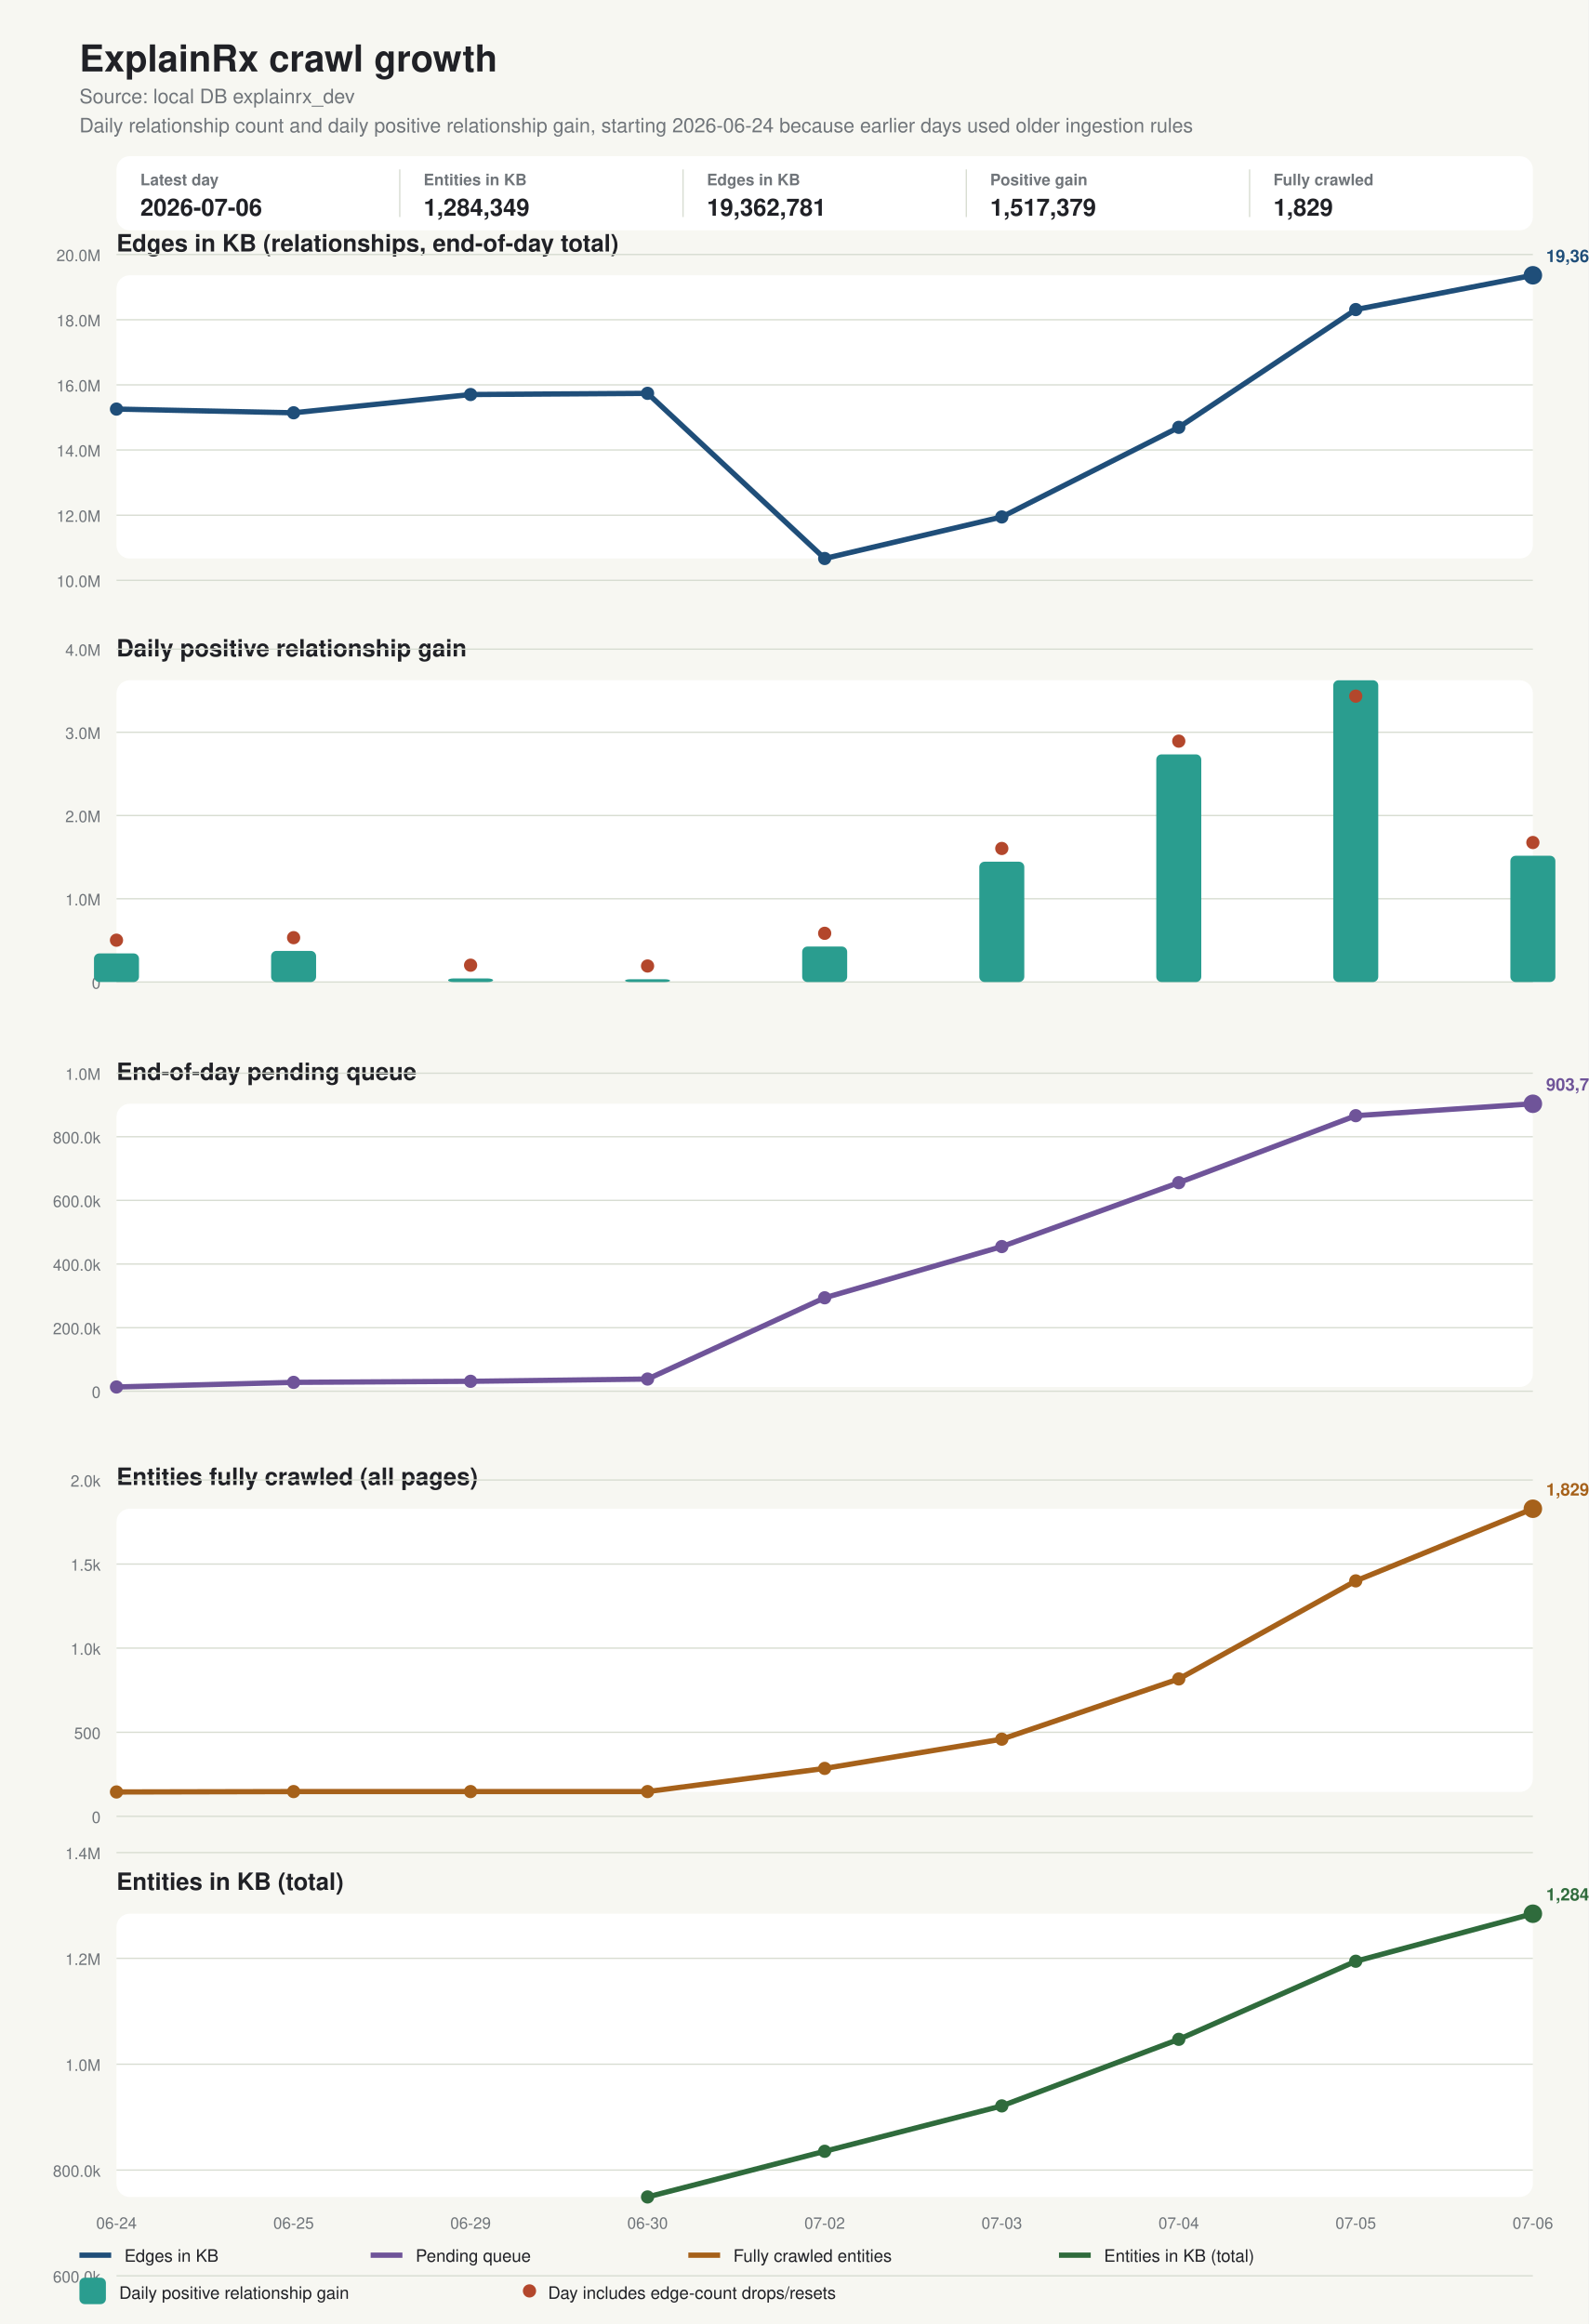
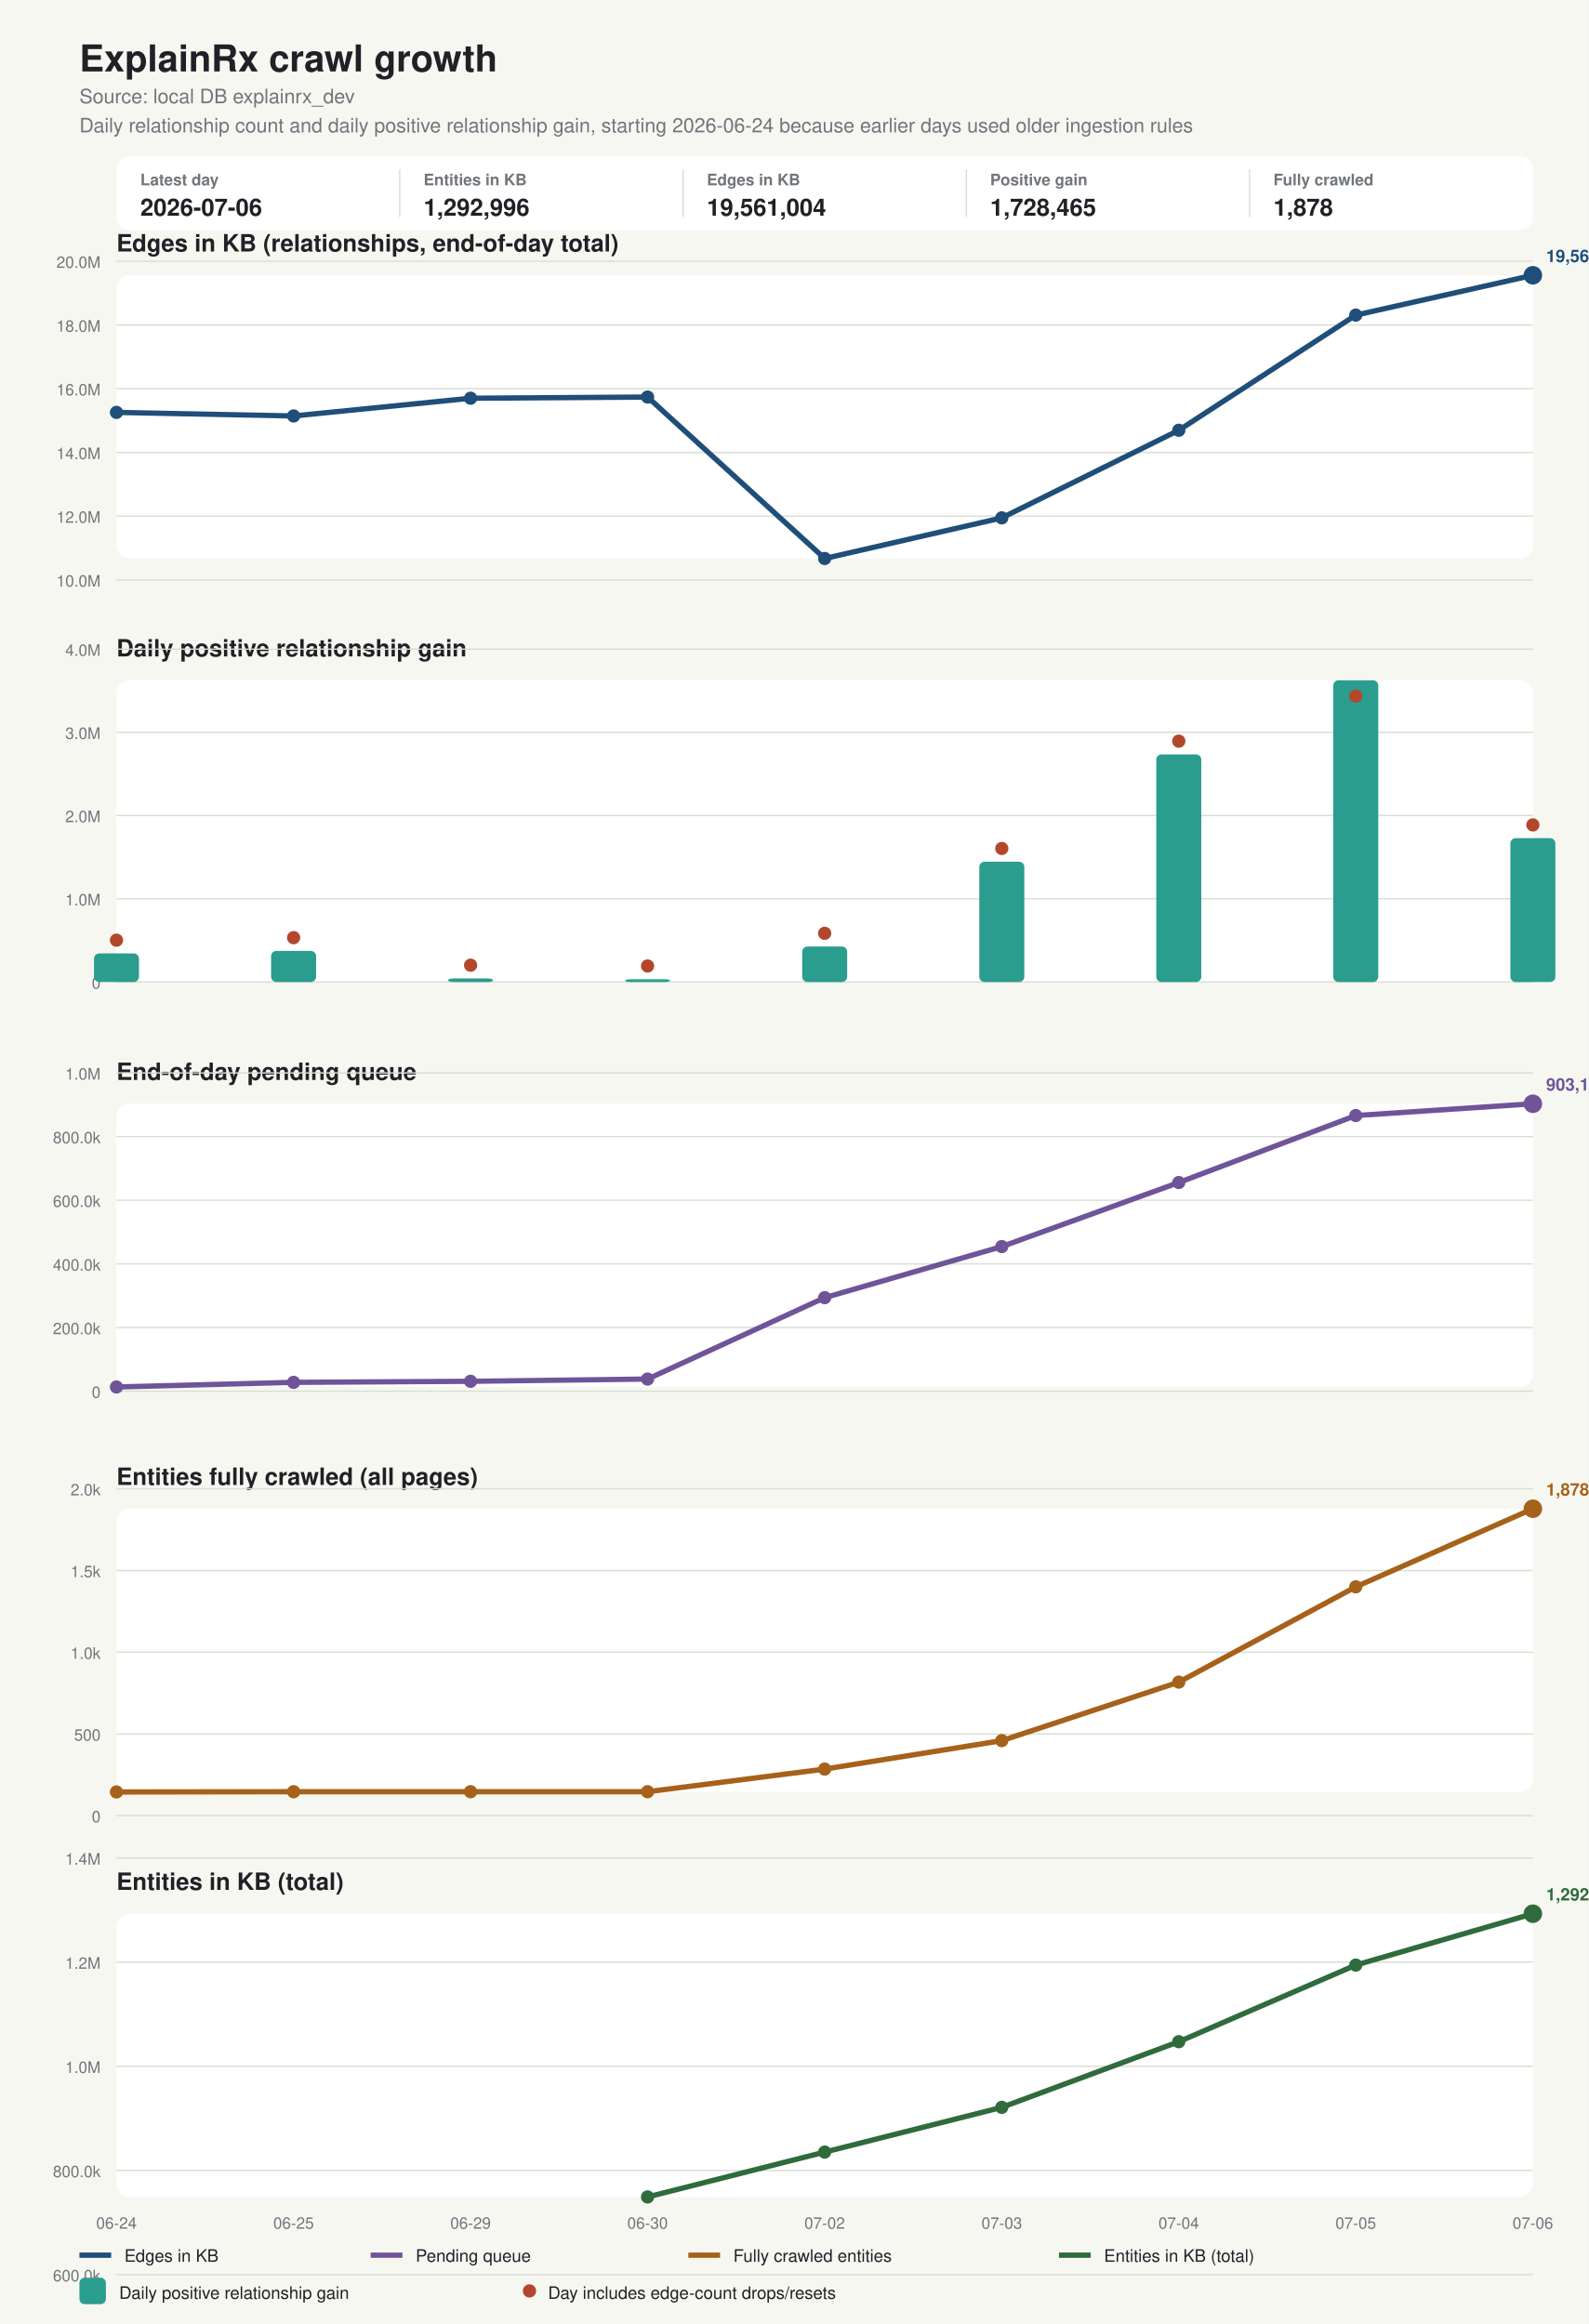
<svg xmlns="http://www.w3.org/2000/svg" width="1200" height="1756" viewBox="0 0 1200 1756">
  <rect width="100%" height="100%" fill="#f7f7f2" />
  <text x="60" y="54" font-family="Helvetica, Arial, sans-serif" font-size="28" font-weight="700" fill="#202126">ExplainRx crawl growth</text>
  <text x="60" y="78" font-family="Helvetica, Arial, sans-serif" font-size="15" fill="#70757a">Source: local DB explainrx_dev</text>
  <text x="60" y="100" font-family="Helvetica, Arial, sans-serif" font-size="15" fill="#70757a">Daily relationship count and daily positive relationship gain, starting 2026-06-24 because earlier days used older ingestion rules</text>
  <rect x="88" y="118" width="1070" height="56" fill="#ffffff" rx="10" />
  <rect x="88" y="208" width="1070" height="214" fill="#ffffff" rx="10" />
  <rect x="88" y="514" width="1070" height="228" fill="#ffffff" rx="10" />
  <rect x="88" y="834" width="1070" height="214" fill="#ffffff" rx="10" />
  <rect x="88" y="1140" width="1070" height="214" fill="#ffffff" rx="10" />
  <rect x="88" y="1446" width="1070" height="214" fill="#ffffff" rx="10" />
  <text x="88" y="190" font-family="Helvetica, Arial, sans-serif" font-size="18" font-weight="700" fill="#202126">Edges in KB (relationships, end-of-day total)</text>
  <text x="88" y="496" font-family="Helvetica, Arial, sans-serif" font-size="18" font-weight="700" fill="#202126">Daily positive relationship gain</text>
  <text x="88" y="816" font-family="Helvetica, Arial, sans-serif" font-size="18" font-weight="700" fill="#202126">End-of-day pending queue</text>
  <text x="88" y="1122" font-family="Helvetica, Arial, sans-serif" font-size="18" font-weight="700" fill="#202126">Entities fully crawled (all pages)</text>
  <text x="88" y="1428" font-family="Helvetica, Arial, sans-serif" font-size="18" font-weight="700" fill="#202126">Entities in KB (total)</text>
  <text x="106.0" y="140" font-family="Helvetica, Arial, sans-serif" font-size="12" font-weight="700" fill="#70757a">Latest day</text>
  <text x="106.0" y="163" font-family="Helvetica, Arial, sans-serif" font-size="18" font-weight="700" fill="#202126">2026-07-06</text>
  <line x1="302.0" y1="128" x2="302.0" y2="164" stroke="#d8ddd2" stroke-width="1" />
  <text x="320.0" y="140" font-family="Helvetica, Arial, sans-serif" font-size="12" font-weight="700" fill="#70757a">Entities in KB</text>
-   <text x="320.0" y="163" font-family="Helvetica, Arial, sans-serif" font-size="18" font-weight="700" fill="#202126">1,284,349</text>
+   <text x="320.0" y="163" font-family="Helvetica, Arial, sans-serif" font-size="18" font-weight="700" fill="#202126">1,292,996</text>
  <line x1="516.0" y1="128" x2="516.0" y2="164" stroke="#d8ddd2" stroke-width="1" />
  <text x="534.0" y="140" font-family="Helvetica, Arial, sans-serif" font-size="12" font-weight="700" fill="#70757a">Edges in KB</text>
-   <text x="534.0" y="163" font-family="Helvetica, Arial, sans-serif" font-size="18" font-weight="700" fill="#202126">19,362,781</text>
+   <text x="534.0" y="163" font-family="Helvetica, Arial, sans-serif" font-size="18" font-weight="700" fill="#202126">19,561,004</text>
  <line x1="730.0" y1="128" x2="730.0" y2="164" stroke="#d8ddd2" stroke-width="1" />
  <text x="748.0" y="140" font-family="Helvetica, Arial, sans-serif" font-size="12" font-weight="700" fill="#70757a">Positive gain</text>
-   <text x="748.0" y="163" font-family="Helvetica, Arial, sans-serif" font-size="18" font-weight="700" fill="#202126">1,517,379</text>
+   <text x="748.0" y="163" font-family="Helvetica, Arial, sans-serif" font-size="18" font-weight="700" fill="#202126">1,728,465</text>
  <line x1="944.0" y1="128" x2="944.0" y2="164" stroke="#d8ddd2" stroke-width="1" />
  <text x="962.0" y="140" font-family="Helvetica, Arial, sans-serif" font-size="12" font-weight="700" fill="#70757a">Fully crawled</text>
-   <text x="962.0" y="163" font-family="Helvetica, Arial, sans-serif" font-size="18" font-weight="700" fill="#202126">1,829</text>
-   <line x1="88" y1="438.5" x2="1158" y2="438.5" stroke="#d8ddd2" stroke-width="1" />
-   <text x="76" y="443.5" text-anchor="end" font-family="Helvetica, Arial, sans-serif" font-size="12" fill="#70757a">10.0M</text>
-   <line x1="88" y1="389.3" x2="1158" y2="389.3" stroke="#d8ddd2" stroke-width="1" />
-   <text x="76" y="394.3" text-anchor="end" font-family="Helvetica, Arial, sans-serif" font-size="12" fill="#70757a">12.0M</text>
-   <line x1="88" y1="340.0" x2="1158" y2="340.0" stroke="#d8ddd2" stroke-width="1" />
-   <text x="76" y="345.0" text-anchor="end" font-family="Helvetica, Arial, sans-serif" font-size="12" fill="#70757a">14.0M</text>
-   <line x1="88" y1="290.8" x2="1158" y2="290.8" stroke="#d8ddd2" stroke-width="1" />
-   <text x="76" y="295.8" text-anchor="end" font-family="Helvetica, Arial, sans-serif" font-size="12" fill="#70757a">16.0M</text>
-   <line x1="88" y1="241.6" x2="1158" y2="241.6" stroke="#d8ddd2" stroke-width="1" />
-   <text x="76" y="246.6" text-anchor="end" font-family="Helvetica, Arial, sans-serif" font-size="12" fill="#70757a">18.0M</text>
-   <line x1="88" y1="192.3" x2="1158" y2="192.3" stroke="#d8ddd2" stroke-width="1" />
-   <text x="76" y="197.3" text-anchor="end" font-family="Helvetica, Arial, sans-serif" font-size="12" fill="#70757a">20.0M</text>
+   <text x="962.0" y="163" font-family="Helvetica, Arial, sans-serif" font-size="18" font-weight="700" fill="#202126">1,878</text>
+   <line x1="88" y1="438.2" x2="1158" y2="438.2" stroke="#d8ddd2" stroke-width="1" />
+   <text x="76" y="443.2" text-anchor="end" font-family="Helvetica, Arial, sans-serif" font-size="12" fill="#70757a">10.0M</text>
+   <line x1="88" y1="390.0" x2="1158" y2="390.0" stroke="#d8ddd2" stroke-width="1" />
+   <text x="76" y="395.0" text-anchor="end" font-family="Helvetica, Arial, sans-serif" font-size="12" fill="#70757a">12.0M</text>
+   <line x1="88" y1="341.9" x2="1158" y2="341.9" stroke="#d8ddd2" stroke-width="1" />
+   <text x="76" y="346.9" text-anchor="end" font-family="Helvetica, Arial, sans-serif" font-size="12" fill="#70757a">14.0M</text>
+   <line x1="88" y1="293.7" x2="1158" y2="293.7" stroke="#d8ddd2" stroke-width="1" />
+   <text x="76" y="298.7" text-anchor="end" font-family="Helvetica, Arial, sans-serif" font-size="12" fill="#70757a">16.0M</text>
+   <line x1="88" y1="245.6" x2="1158" y2="245.6" stroke="#d8ddd2" stroke-width="1" />
+   <text x="76" y="250.6" text-anchor="end" font-family="Helvetica, Arial, sans-serif" font-size="12" fill="#70757a">18.0M</text>
+   <line x1="88" y1="197.4" x2="1158" y2="197.4" stroke="#d8ddd2" stroke-width="1" />
+   <text x="76" y="202.4" text-anchor="end" font-family="Helvetica, Arial, sans-serif" font-size="12" fill="#70757a">20.0M</text>
  <line x1="88" y1="742.0" x2="1158" y2="742.0" stroke="#d8ddd2" stroke-width="1" />
  <text x="76" y="747.0" text-anchor="end" font-family="Helvetica, Arial, sans-serif" font-size="12" fill="#70757a">0</text>
  <line x1="88" y1="679.1" x2="1158" y2="679.1" stroke="#d8ddd2" stroke-width="1" />
  <text x="76" y="684.1" text-anchor="end" font-family="Helvetica, Arial, sans-serif" font-size="12" fill="#70757a">1.0M</text>
  <line x1="88" y1="616.2" x2="1158" y2="616.2" stroke="#d8ddd2" stroke-width="1" />
  <text x="76" y="621.2" text-anchor="end" font-family="Helvetica, Arial, sans-serif" font-size="12" fill="#70757a">2.0M</text>
  <line x1="88" y1="553.3" x2="1158" y2="553.3" stroke="#d8ddd2" stroke-width="1" />
  <text x="76" y="558.3" text-anchor="end" font-family="Helvetica, Arial, sans-serif" font-size="12" fill="#70757a">3.0M</text>
  <line x1="88" y1="490.5" x2="1158" y2="490.5" stroke="#d8ddd2" stroke-width="1" />
  <text x="76" y="495.5" text-anchor="end" font-family="Helvetica, Arial, sans-serif" font-size="12" fill="#70757a">4.0M</text>
  <line x1="88" y1="1051.2" x2="1158" y2="1051.2" stroke="#d8ddd2" stroke-width="1" />
  <text x="76" y="1056.2" text-anchor="end" font-family="Helvetica, Arial, sans-serif" font-size="12" fill="#70757a">0</text>
-   <line x1="88" y1="1003.2" x2="1158" y2="1003.2" stroke="#d8ddd2" stroke-width="1" />
-   <text x="76" y="1008.2" text-anchor="end" font-family="Helvetica, Arial, sans-serif" font-size="12" fill="#70757a">200.0k</text>
-   <line x1="88" y1="955.1" x2="1158" y2="955.1" stroke="#d8ddd2" stroke-width="1" />
-   <text x="76" y="960.1" text-anchor="end" font-family="Helvetica, Arial, sans-serif" font-size="12" fill="#70757a">400.0k</text>
-   <line x1="88" y1="907.0" x2="1158" y2="907.0" stroke="#d8ddd2" stroke-width="1" />
-   <text x="76" y="912.0" text-anchor="end" font-family="Helvetica, Arial, sans-serif" font-size="12" fill="#70757a">600.0k</text>
-   <line x1="88" y1="858.9" x2="1158" y2="858.9" stroke="#d8ddd2" stroke-width="1" />
-   <text x="76" y="863.9" text-anchor="end" font-family="Helvetica, Arial, sans-serif" font-size="12" fill="#70757a">800.0k</text>
-   <line x1="88" y1="810.9" x2="1158" y2="810.9" stroke="#d8ddd2" stroke-width="1" />
-   <text x="76" y="815.9" text-anchor="end" font-family="Helvetica, Arial, sans-serif" font-size="12" fill="#70757a">1.0M</text>
-   <line x1="88" y1="1372.4" x2="1158" y2="1372.4" stroke="#d8ddd2" stroke-width="1" />
-   <text x="76" y="1377.4" text-anchor="end" font-family="Helvetica, Arial, sans-serif" font-size="12" fill="#70757a">0</text>
-   <line x1="88" y1="1308.9" x2="1158" y2="1308.9" stroke="#d8ddd2" stroke-width="1" />
-   <text x="76" y="1313.9" text-anchor="end" font-family="Helvetica, Arial, sans-serif" font-size="12" fill="#70757a">500</text>
-   <line x1="88" y1="1245.3" x2="1158" y2="1245.3" stroke="#d8ddd2" stroke-width="1" />
-   <text x="76" y="1250.3" text-anchor="end" font-family="Helvetica, Arial, sans-serif" font-size="12" fill="#70757a">1.0k</text>
-   <line x1="88" y1="1181.8" x2="1158" y2="1181.8" stroke="#d8ddd2" stroke-width="1" />
-   <text x="76" y="1186.8" text-anchor="end" font-family="Helvetica, Arial, sans-serif" font-size="12" fill="#70757a">1.5k</text>
-   <line x1="88" y1="1118.3" x2="1158" y2="1118.3" stroke="#d8ddd2" stroke-width="1" />
-   <text x="76" y="1123.3" text-anchor="end" font-family="Helvetica, Arial, sans-serif" font-size="12" fill="#70757a">2.0k</text>
-   <line x1="88" y1="1719.6" x2="1158" y2="1719.6" stroke="#d8ddd2" stroke-width="1" />
-   <text x="76" y="1724.6" text-anchor="end" font-family="Helvetica, Arial, sans-serif" font-size="12" fill="#70757a">600.0k</text>
-   <line x1="88" y1="1639.7" x2="1158" y2="1639.7" stroke="#d8ddd2" stroke-width="1" />
-   <text x="76" y="1644.7" text-anchor="end" font-family="Helvetica, Arial, sans-serif" font-size="12" fill="#70757a">800.0k</text>
-   <line x1="88" y1="1559.7" x2="1158" y2="1559.7" stroke="#d8ddd2" stroke-width="1" />
-   <text x="76" y="1564.7" text-anchor="end" font-family="Helvetica, Arial, sans-serif" font-size="12" fill="#70757a">1.0M</text>
-   <line x1="88" y1="1479.7" x2="1158" y2="1479.7" stroke="#d8ddd2" stroke-width="1" />
-   <text x="76" y="1484.7" text-anchor="end" font-family="Helvetica, Arial, sans-serif" font-size="12" fill="#70757a">1.2M</text>
-   <line x1="88" y1="1399.8" x2="1158" y2="1399.8" stroke="#d8ddd2" stroke-width="1" />
-   <text x="76" y="1404.8" text-anchor="end" font-family="Helvetica, Arial, sans-serif" font-size="12" fill="#70757a">1.4M</text>
-   <path d="M 88.0 309.1 L 221.8 311.9 L 355.5 298.1 L 489.2 297.2 L 623.0 422.0 L 756.8 390.6 L 890.5 322.9 L 1024.2 233.9 L 1158.0 208.0" fill="none" stroke="#1f4e79" stroke-width="4" stroke-linecap="round" stroke-linejoin="round" />
-   <circle cx="88.0" cy="309.1" r="5" fill="#1f4e79" />
-   <circle cx="221.8" cy="311.9" r="5" fill="#1f4e79" />
-   <circle cx="355.5" cy="298.1" r="5" fill="#1f4e79" />
-   <circle cx="489.2" cy="297.2" r="5" fill="#1f4e79" />
+   <line x1="88" y1="1003.1" x2="1158" y2="1003.1" stroke="#d8ddd2" stroke-width="1" />
+   <text x="76" y="1008.1" text-anchor="end" font-family="Helvetica, Arial, sans-serif" font-size="12" fill="#70757a">200.0k</text>
+   <line x1="88" y1="955.0" x2="1158" y2="955.0" stroke="#d8ddd2" stroke-width="1" />
+   <text x="76" y="960.0" text-anchor="end" font-family="Helvetica, Arial, sans-serif" font-size="12" fill="#70757a">400.0k</text>
+   <line x1="88" y1="906.9" x2="1158" y2="906.9" stroke="#d8ddd2" stroke-width="1" />
+   <text x="76" y="911.9" text-anchor="end" font-family="Helvetica, Arial, sans-serif" font-size="12" fill="#70757a">600.0k</text>
+   <line x1="88" y1="858.8" x2="1158" y2="858.8" stroke="#d8ddd2" stroke-width="1" />
+   <text x="76" y="863.8" text-anchor="end" font-family="Helvetica, Arial, sans-serif" font-size="12" fill="#70757a">800.0k</text>
+   <line x1="88" y1="810.7" x2="1158" y2="810.7" stroke="#d8ddd2" stroke-width="1" />
+   <text x="76" y="815.7" text-anchor="end" font-family="Helvetica, Arial, sans-serif" font-size="12" fill="#70757a">1.0M</text>
+   <line x1="88" y1="1371.9" x2="1158" y2="1371.9" stroke="#d8ddd2" stroke-width="1" />
+   <text x="76" y="1376.9" text-anchor="end" font-family="Helvetica, Arial, sans-serif" font-size="12" fill="#70757a">0</text>
+   <line x1="88" y1="1310.2" x2="1158" y2="1310.2" stroke="#d8ddd2" stroke-width="1" />
+   <text x="76" y="1315.2" text-anchor="end" font-family="Helvetica, Arial, sans-serif" font-size="12" fill="#70757a">500</text>
+   <line x1="88" y1="1248.4" x2="1158" y2="1248.4" stroke="#d8ddd2" stroke-width="1" />
+   <text x="76" y="1253.4" text-anchor="end" font-family="Helvetica, Arial, sans-serif" font-size="12" fill="#70757a">1.0k</text>
+   <line x1="88" y1="1186.7" x2="1158" y2="1186.7" stroke="#d8ddd2" stroke-width="1" />
+   <text x="76" y="1191.7" text-anchor="end" font-family="Helvetica, Arial, sans-serif" font-size="12" fill="#70757a">1.5k</text>
+   <line x1="88" y1="1124.9" x2="1158" y2="1124.9" stroke="#d8ddd2" stroke-width="1" />
+   <text x="76" y="1129.9" text-anchor="end" font-family="Helvetica, Arial, sans-serif" font-size="12" fill="#70757a">2.0k</text>
+   <line x1="88" y1="1718.7" x2="1158" y2="1718.7" stroke="#d8ddd2" stroke-width="1" />
+   <text x="76" y="1723.7" text-anchor="end" font-family="Helvetica, Arial, sans-serif" font-size="12" fill="#70757a">600.0k</text>
+   <line x1="88" y1="1640.0" x2="1158" y2="1640.0" stroke="#d8ddd2" stroke-width="1" />
+   <text x="76" y="1645.0" text-anchor="end" font-family="Helvetica, Arial, sans-serif" font-size="12" fill="#70757a">800.0k</text>
+   <line x1="88" y1="1561.3" x2="1158" y2="1561.3" stroke="#d8ddd2" stroke-width="1" />
+   <text x="76" y="1566.3" text-anchor="end" font-family="Helvetica, Arial, sans-serif" font-size="12" fill="#70757a">1.0M</text>
+   <line x1="88" y1="1482.6" x2="1158" y2="1482.6" stroke="#d8ddd2" stroke-width="1" />
+   <text x="76" y="1487.6" text-anchor="end" font-family="Helvetica, Arial, sans-serif" font-size="12" fill="#70757a">1.2M</text>
+   <line x1="88" y1="1403.9" x2="1158" y2="1403.9" stroke="#d8ddd2" stroke-width="1" />
+   <text x="76" y="1408.9" text-anchor="end" font-family="Helvetica, Arial, sans-serif" font-size="12" fill="#70757a">1.4M</text>
+   <path d="M 88.0 311.6 L 221.8 314.3 L 355.5 300.9 L 489.2 300.0 L 623.0 422.0 L 756.8 391.3 L 890.5 325.1 L 1024.2 238.1 L 1158.0 208.0" fill="none" stroke="#1f4e79" stroke-width="4" stroke-linecap="round" stroke-linejoin="round" />
+   <circle cx="88.0" cy="311.6" r="5" fill="#1f4e79" />
+   <circle cx="221.8" cy="314.3" r="5" fill="#1f4e79" />
+   <circle cx="355.5" cy="300.9" r="5" fill="#1f4e79" />
+   <circle cx="489.2" cy="300.0" r="5" fill="#1f4e79" />
  <circle cx="623.0" cy="422.0" r="5" fill="#1f4e79" />
-   <circle cx="756.8" cy="390.6" r="5" fill="#1f4e79" />
-   <circle cx="890.5" cy="322.9" r="5" fill="#1f4e79" />
-   <circle cx="1024.2" cy="233.9" r="5" fill="#1f4e79" />
+   <circle cx="756.8" cy="391.3" r="5" fill="#1f4e79" />
+   <circle cx="890.5" cy="325.1" r="5" fill="#1f4e79" />
+   <circle cx="1024.2" cy="238.1" r="5" fill="#1f4e79" />
  <circle cx="1158.0" cy="208.0" r="7" fill="#1f4e79" />
-   <text x="1168.0" y="198.0" font-family="Helvetica, Arial, sans-serif" font-size="13" font-weight="700" fill="#1f4e79">19,362,781</text>
+   <text x="1168.0" y="198.0" font-family="Helvetica, Arial, sans-serif" font-size="13" font-weight="700" fill="#1f4e79">19,561,004</text>
  <rect x="71.0" y="720.4" width="34" height="21.6" rx="4" fill="#2a9d8f" />
  <circle cx="88.0" cy="710.4" r="5" fill="#b3472c" />
  <rect x="204.8" y="718.5" width="34" height="23.5" rx="4" fill="#2a9d8f" />
  <circle cx="221.8" cy="708.5" r="5" fill="#b3472c" />
  <rect x="338.5" y="739.3" width="34" height="2.7" rx="4" fill="#2a9d8f" />
  <circle cx="355.5" cy="729.3" r="5" fill="#b3472c" />
  <rect x="472.2" y="739.9" width="34" height="2.1" rx="4" fill="#2a9d8f" />
  <circle cx="489.2" cy="729.9" r="5" fill="#b3472c" />
  <rect x="606.0" y="715.2" width="34" height="26.8" rx="4" fill="#2a9d8f" />
  <circle cx="623.0" cy="705.2" r="5" fill="#b3472c" />
  <rect x="739.8" y="651.1" width="34" height="90.9" rx="4" fill="#2a9d8f" />
  <circle cx="756.8" cy="641.1" r="5" fill="#b3472c" />
  <rect x="873.5" y="570.0" width="34" height="172.0" rx="4" fill="#2a9d8f" />
  <circle cx="890.5" cy="560.0" r="5" fill="#b3472c" />
  <rect x="1007.2" y="514.0" width="34" height="228.0" rx="4" fill="#2a9d8f" />
  <circle cx="1024.2" cy="526.0" r="5" fill="#b3472c" />
-   <rect x="1141.0" y="646.6" width="34" height="95.4" rx="4" fill="#2a9d8f" />
-   <circle cx="1158.0" cy="636.6" r="5" fill="#b3472c" />
-   <path d="M 88.0 1048.0 L 221.8 1044.5 L 355.5 1043.7 L 489.2 1042.0 L 623.0 980.6 L 756.8 941.9 L 890.5 893.6 L 1024.2 843.0 L 1158.0 834.0" fill="none" stroke="#6f5499" stroke-width="4" stroke-linecap="round" stroke-linejoin="round" />
+   <rect x="1141.0" y="633.3" width="34" height="108.7" rx="4" fill="#2a9d8f" />
+   <circle cx="1158.0" cy="623.3" r="5" fill="#b3472c" />
+   <path d="M 88.0 1048.0 L 221.8 1044.5 L 355.5 1043.7 L 489.2 1042.0 L 623.0 980.5 L 756.8 941.9 L 890.5 893.5 L 1024.2 842.9 L 1158.0 834.0" fill="none" stroke="#6f5499" stroke-width="4" stroke-linecap="round" stroke-linejoin="round" />
  <circle cx="88.0" cy="1048.0" r="5" fill="#6f5499" />
  <circle cx="221.8" cy="1044.5" r="5" fill="#6f5499" />
  <circle cx="355.5" cy="1043.7" r="5" fill="#6f5499" />
  <circle cx="489.2" cy="1042.0" r="5" fill="#6f5499" />
-   <circle cx="623.0" cy="980.6" r="5" fill="#6f5499" />
+   <circle cx="623.0" cy="980.5" r="5" fill="#6f5499" />
  <circle cx="756.8" cy="941.9" r="5" fill="#6f5499" />
-   <circle cx="890.5" cy="893.6" r="5" fill="#6f5499" />
-   <circle cx="1024.2" cy="843.0" r="5" fill="#6f5499" />
+   <circle cx="890.5" cy="893.5" r="5" fill="#6f5499" />
+   <circle cx="1024.2" cy="842.9" r="5" fill="#6f5499" />
  <circle cx="1158.0" cy="834.0" r="7" fill="#6f5499" />
-   <text x="1168.0" y="824.0" font-family="Helvetica, Arial, sans-serif" font-size="13" font-weight="700" fill="#6f5499">903,717</text>
-   <path d="M 88.0 1354.0 L 221.8 1353.7 L 355.5 1353.7 L 489.2 1353.7 L 623.0 1336.2 L 756.8 1314.1 L 890.5 1268.6 L 1024.2 1194.5 L 1158.0 1140.0" fill="none" stroke="#a6611a" stroke-width="4" stroke-linecap="round" stroke-linejoin="round" />
+   <text x="1168.0" y="824.0" font-family="Helvetica, Arial, sans-serif" font-size="13" font-weight="700" fill="#6f5499">903,170</text>
+   <path d="M 88.0 1354.0 L 221.8 1353.8 L 355.5 1353.8 L 489.2 1353.8 L 623.0 1336.7 L 756.8 1315.2 L 890.5 1271.0 L 1024.2 1199.0 L 1158.0 1140.0" fill="none" stroke="#a6611a" stroke-width="4" stroke-linecap="round" stroke-linejoin="round" />
  <circle cx="88.0" cy="1354.0" r="5" fill="#a6611a" />
-   <circle cx="221.8" cy="1353.7" r="5" fill="#a6611a" />
-   <circle cx="355.5" cy="1353.7" r="5" fill="#a6611a" />
-   <circle cx="489.2" cy="1353.7" r="5" fill="#a6611a" />
-   <circle cx="623.0" cy="1336.2" r="5" fill="#a6611a" />
-   <circle cx="756.8" cy="1314.1" r="5" fill="#a6611a" />
-   <circle cx="890.5" cy="1268.6" r="5" fill="#a6611a" />
-   <circle cx="1024.2" cy="1194.5" r="5" fill="#a6611a" />
+   <circle cx="221.8" cy="1353.8" r="5" fill="#a6611a" />
+   <circle cx="355.5" cy="1353.8" r="5" fill="#a6611a" />
+   <circle cx="489.2" cy="1353.8" r="5" fill="#a6611a" />
+   <circle cx="623.0" cy="1336.7" r="5" fill="#a6611a" />
+   <circle cx="756.8" cy="1315.2" r="5" fill="#a6611a" />
+   <circle cx="890.5" cy="1271.0" r="5" fill="#a6611a" />
+   <circle cx="1024.2" cy="1199.0" r="5" fill="#a6611a" />
  <circle cx="1158.0" cy="1140.0" r="7" fill="#a6611a" />
-   <text x="1168.0" y="1130.0" font-family="Helvetica, Arial, sans-serif" font-size="13" font-weight="700" fill="#a6611a">1,829</text>
-   <path d="M 489.2 1660.0 L 623.0 1625.5 L 756.8 1591.2 L 890.5 1540.9 L 1024.2 1481.9 L 1158.0 1446.0" fill="none" stroke="#2f6b3c" stroke-width="4" stroke-linecap="round" stroke-linejoin="round" />
+   <text x="1168.0" y="1130.0" font-family="Helvetica, Arial, sans-serif" font-size="13" font-weight="700" fill="#a6611a">1,878</text>
+   <path d="M 489.2 1660.0 L 623.0 1626.1 L 756.8 1592.3 L 890.5 1542.7 L 1024.2 1484.8 L 1158.0 1446.0" fill="none" stroke="#2f6b3c" stroke-width="4" stroke-linecap="round" stroke-linejoin="round" />
  <circle cx="489.2" cy="1660.0" r="5" fill="#2f6b3c" />
-   <circle cx="623.0" cy="1625.5" r="5" fill="#2f6b3c" />
-   <circle cx="756.8" cy="1591.2" r="5" fill="#2f6b3c" />
-   <circle cx="890.5" cy="1540.9" r="5" fill="#2f6b3c" />
-   <circle cx="1024.2" cy="1481.9" r="5" fill="#2f6b3c" />
+   <circle cx="623.0" cy="1626.1" r="5" fill="#2f6b3c" />
+   <circle cx="756.8" cy="1592.3" r="5" fill="#2f6b3c" />
+   <circle cx="890.5" cy="1542.7" r="5" fill="#2f6b3c" />
+   <circle cx="1024.2" cy="1484.8" r="5" fill="#2f6b3c" />
  <circle cx="1158.0" cy="1446.0" r="7" fill="#2f6b3c" />
-   <text x="1168.0" y="1436.0" font-family="Helvetica, Arial, sans-serif" font-size="13" font-weight="700" fill="#2f6b3c">1,284,349</text>
+   <text x="1168.0" y="1436.0" font-family="Helvetica, Arial, sans-serif" font-size="13" font-weight="700" fill="#2f6b3c">1,292,996</text>
  <text x="88.0" y="1684" text-anchor="middle" font-family="Helvetica, Arial, sans-serif" font-size="12" fill="#70757a">06-24</text>
  <text x="221.8" y="1684" text-anchor="middle" font-family="Helvetica, Arial, sans-serif" font-size="12" fill="#70757a">06-25</text>
  <text x="355.5" y="1684" text-anchor="middle" font-family="Helvetica, Arial, sans-serif" font-size="12" fill="#70757a">06-29</text>
  <text x="489.2" y="1684" text-anchor="middle" font-family="Helvetica, Arial, sans-serif" font-size="12" fill="#70757a">06-30</text>
  <text x="623.0" y="1684" text-anchor="middle" font-family="Helvetica, Arial, sans-serif" font-size="12" fill="#70757a">07-02</text>
  <text x="756.8" y="1684" text-anchor="middle" font-family="Helvetica, Arial, sans-serif" font-size="12" fill="#70757a">07-03</text>
  <text x="890.5" y="1684" text-anchor="middle" font-family="Helvetica, Arial, sans-serif" font-size="12" fill="#70757a">07-04</text>
  <text x="1024.2" y="1684" text-anchor="middle" font-family="Helvetica, Arial, sans-serif" font-size="12" fill="#70757a">07-05</text>
  <text x="1158.0" y="1684" text-anchor="middle" font-family="Helvetica, Arial, sans-serif" font-size="12" fill="#70757a">07-06</text>
  <line x1="60" y1="1704" x2="84" y2="1704" stroke="#1f4e79" stroke-width="4" />
  <text x="94" y="1709" font-family="Helvetica, Arial, sans-serif" font-size="13" fill="#202126">Edges in KB</text>
  <line x1="280" y1="1704" x2="304" y2="1704" stroke="#6f5499" stroke-width="4" />
  <text x="314" y="1709" font-family="Helvetica, Arial, sans-serif" font-size="13" fill="#202126">Pending queue</text>
  <line x1="520" y1="1704" x2="544" y2="1704" stroke="#a6611a" stroke-width="4" />
  <text x="554" y="1709" font-family="Helvetica, Arial, sans-serif" font-size="13" fill="#202126">Fully crawled entities</text>
  <line x1="800" y1="1704" x2="824" y2="1704" stroke="#2f6b3c" stroke-width="4" />
  <text x="834" y="1709" font-family="Helvetica, Arial, sans-serif" font-size="13" fill="#202126">Entities in KB (total)</text>
  <rect x="60" y="1721" width="20" height="20" rx="4" fill="#2a9d8f" />
  <text x="90" y="1737" font-family="Helvetica, Arial, sans-serif" font-size="13" fill="#202126">Daily positive relationship gain</text>
  <circle cx="400" cy="1731" r="5" fill="#b3472c" />
  <text x="414" y="1737" font-family="Helvetica, Arial, sans-serif" font-size="13" fill="#202126">Day includes edge-count drops/resets</text>
</svg>
